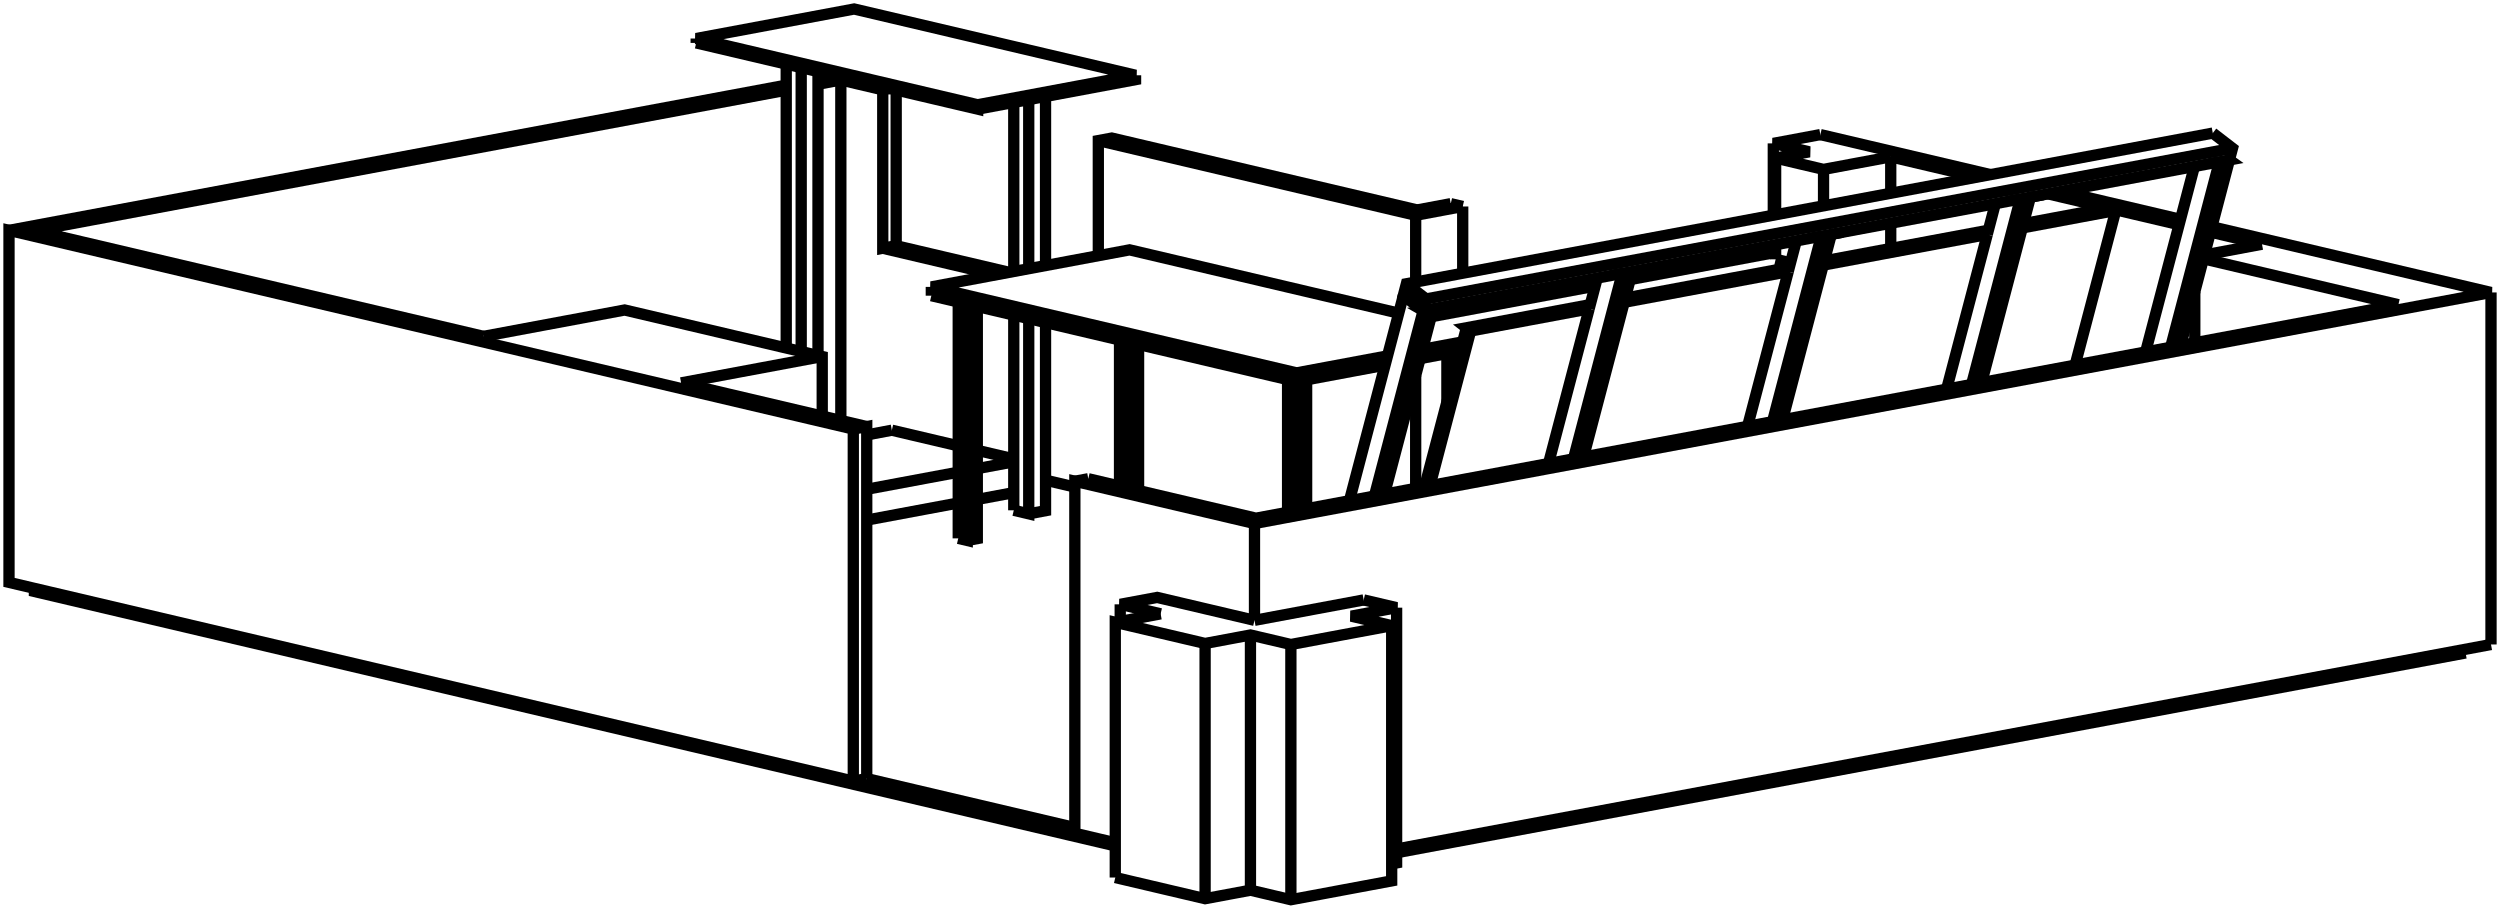
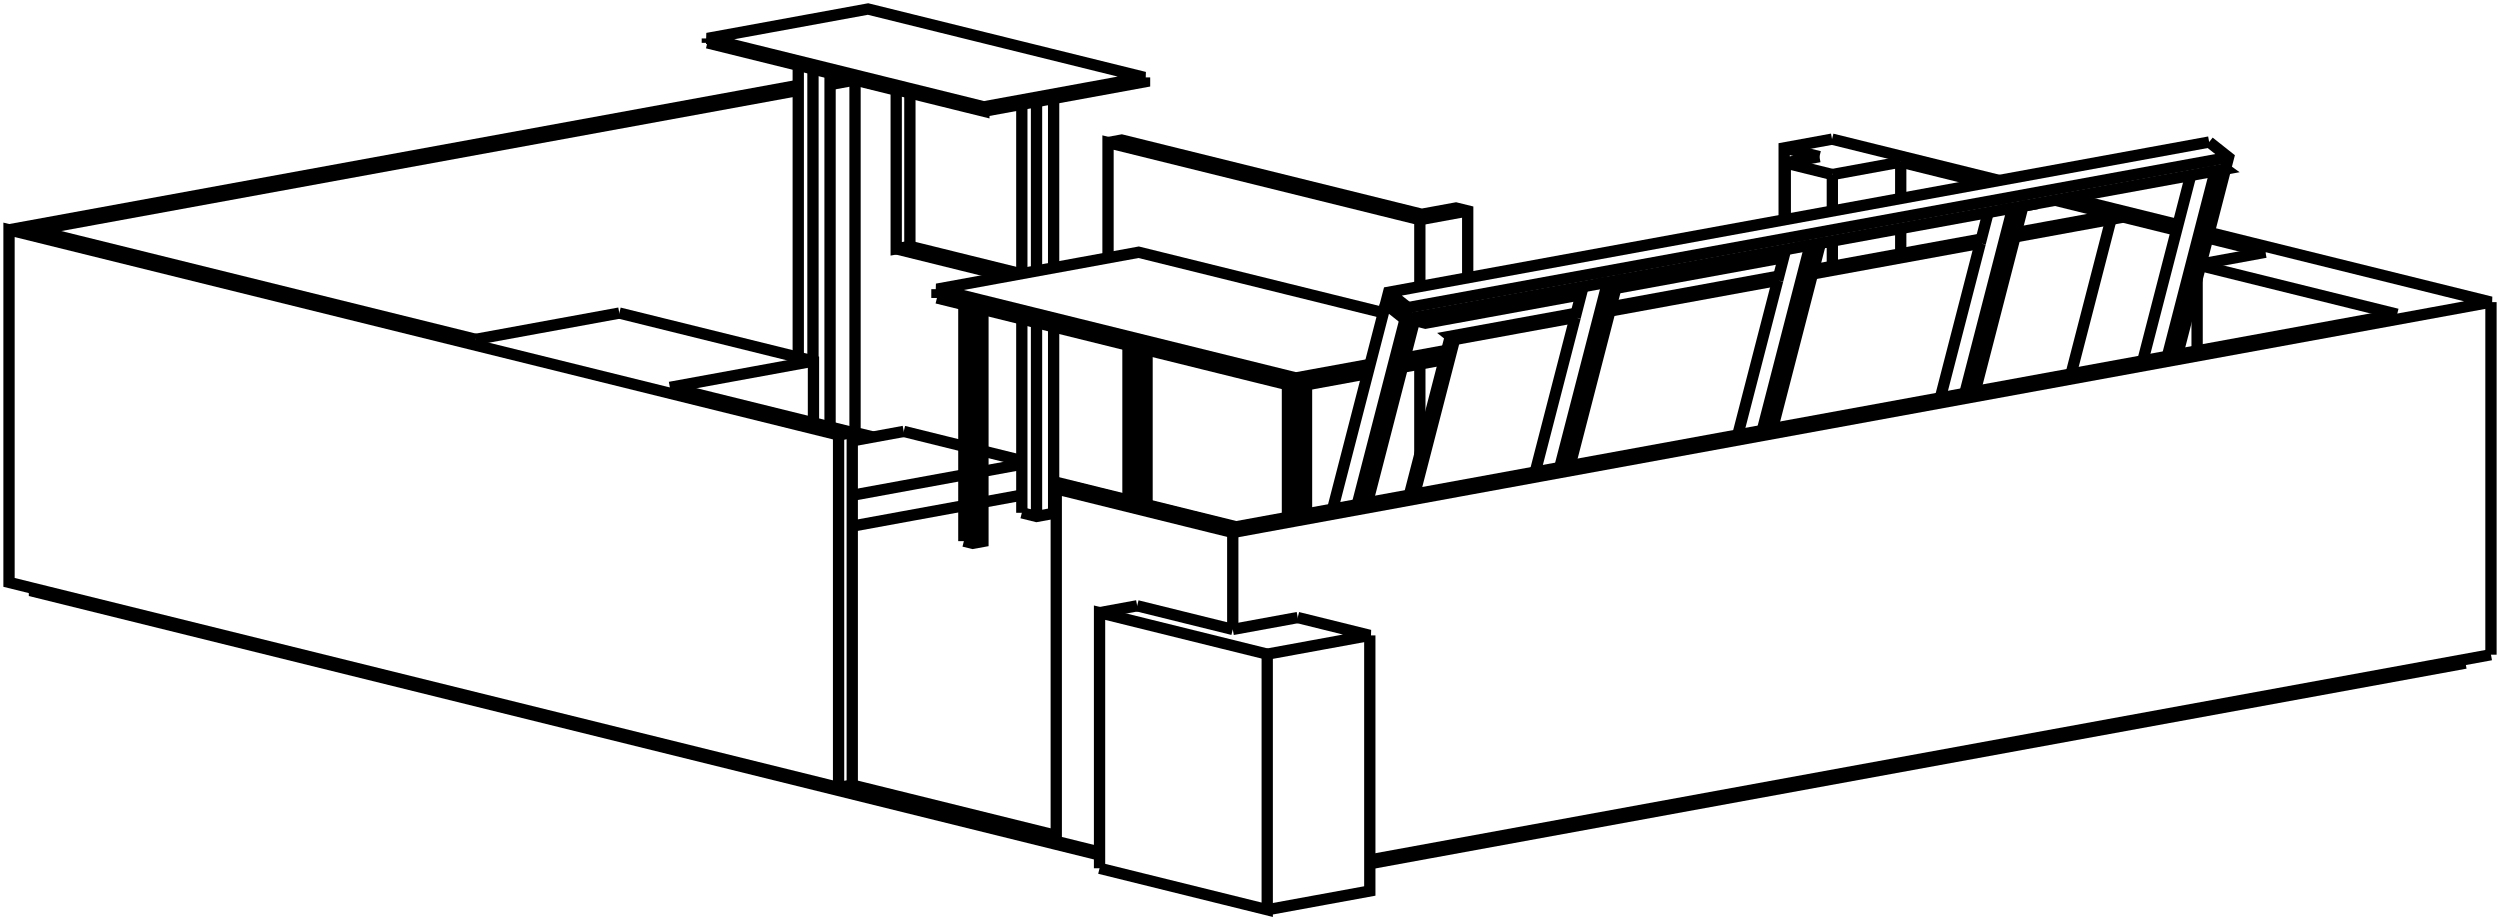
- <svg xmlns="http://www.w3.org/2000/svg" version="1.1" viewBox="-138.377 -40.009 277.751 100.959" fill="none" stroke="black" stroke-width="0.6%" vector-effect="non-scaling-stroke">
-   <path d="M -14.469 57.486 L -14.469 29.131 L -4.49 31.48 L 0.549 30.538 L 5.04 31.595 L 16.239 29.502 L 11.748 28.445 L 16.788 27.504 L 13.129 26.642" />
-   <path d="M -4.49 59.835 L -4.49 31.48" />
-   <path d="M -14.469 57.486 L -4.49 59.835 L 0.549 58.893 L 5.04 59.95 L 16.239 57.857 L 16.239 29.502" />
-   <path d="M -9.43 28.189 L -14.469 29.131" />
-   <path d="M 0.549 58.893 L 0.549 30.538" />
-   <path d="M 16.239 55.961 L 16.788 55.859 L 16.788 27.504" />
-   <path d="M 138.374 31.592 L 16.788 54.314" />
-   <path d="M -43.576 46.773 L -137.377 24.695 L -137.377 -14.416 L -43.576 7.663 L -43.576 46.773 Z" />
-   <path d="M -42.082 46.494 L -43.576 46.773" />
-   <path d="M -18.961 14.105 L -22.217 13.339" />
-   <path d="M -14.469 53.624 L -18.961 52.567 L -18.961 13.457 L 0.997 18.154 L 138.374 -7.518 L 107.364 -14.817" />
-   <path d="M 0.997 28.91 L 13.129 26.642" />
-   <path d="M 0.997 28.91 L -9.814 26.365 L -13.92 27.132 L -9.43 28.189" />
-   <path d="M -13.92 29.029 L -13.92 27.132" />
-   <path d="M 5.04 59.95 L 5.04 31.595" />
-   <path d="M -18.961 51.937 L -42.082 46.494" />
-   <path d="M -134.553 25.359 L -134.553 25.707 L -14.469 53.972" />
-   <path d="M 16.788 54.73 L 135.55 32.536" />
-   <path d="M 135.55 32.12 L 135.55 32.536" />
-   <path d="M 0.997 28.91 L 0.997 18.154" />
-   <path d="M 138.374 31.592 L 138.374 -7.518" />
-   <path d="M -17.468 13.178 L -18.961 13.457" />
-   <path d="M -42.082 17.772 L -31.916 15.872" />
-   <path d="M -29.798 15.476 L -25.747 14.719" />
-   <path d="M -25.747 16.685 L -24.084 17.077 L -24.084 -4.61" />
-   <path d="M -24.084 17.077 L -22.217 16.728 L -22.217 -4.171" />
-   <path d="M -31.916 19.804 L -30.918 20.039 L -30.918 -6.219" />
-   <path d="M -30.918 20.039 L -29.798 19.83 L -29.798 -5.955" />
-   <path d="M -43.576 7.663 L -42.082 7.384 L -42.082 46.494" />
-   <path d="M -45.498 -31.586 L -47.497 -31.212" />
-   <path d="M -51.027 -30.552 L -137.377 -14.416" />
-   <path d="M -38.81 -12.708 L -38.81 -30.012" />
-   <path d="M -26.253 -9.752 L -38.81 -12.708 L -40.303 -12.429 L -40.303 -30.028 L -39.51 -30.176" />
-   <path d="M 19.068 -16.684 L -14.86 -24.67 L -16.353 -24.391 L -16.353 -11.602" />
-   <path d="M 22.801 -17.382 L 19.068 -16.684" />
-   <path d="M 58.638 -24.079 L 58.638 -16.101" />
-   <path d="M 58.638 -12.772 L 58.638 -11.922" />
-   <path d="M 63.865 -25.056 L 58.638 -24.079 L 62.63 -23.14 L 58.897 -22.442 L 64.219 -21.189 L 71.685 -22.585" />
-   <path d="M 103.876 -15.638 L 90.642 -18.753" />
-   <path d="M 82.759 -20.608 L 63.865 -25.056" />
-   <path d="M -17.468 13.178 L 1.159 17.562 L 128.084 -6.157" />
-   <path d="M 106.427 -11.255 L 128.084 -6.157" />
-   <path d="M 112.931 -12.876 L 106.539 -11.682" />
-   <path d="M 112.931 -12.876 L 107.207 -14.223" />
-   <path d="M 103.72 -15.044 L 96.554 -16.731" />
-   <path d="M 95.791 -16.911 L 89.149 -18.474" />
-   <path d="M 81.266 -20.329 L 71.685 -22.585" />
-   <path d="M -47.027 6.22 L -47.027 -0.4 L -68.98 -5.568 L -84.659 -2.638" />
-   <path d="M -62.705 2.53 L -47.027 -0.4" />
-   <path d="M 105.465 -1.93 L 105.465 -7.597" />
-   <path d="M -51.027 -1.342 L -51.027 -32.887" />
-   <path d="M -49.364 -0.95 L -49.364 -32.496" />
-   <path d="M -47.497 -0.511 L -47.497 -32.056" />
-   <path d="M -39.294 7.789 L -42.082 8.31" />
-   <path d="M -42.082 14.349 L -31.916 12.45" />
-   <path d="M -29.798 12.054 L -25.747 11.297" />
-   <path d="M -25.747 10.977 L -29.798 10.024" />
-   <path d="M -31.916 9.525 L -39.294 7.789" />
-   <path d="M -25.747 16.685 L -25.747 -5.001" />
-   <path d="M -25.747 -9.847 L -25.747 -28.632" />
-   <path d="M -24.084 -10.157 L -24.084 -28.943" />
-   <path d="M -22.217 -10.506 L -22.217 -29.292" />
-   <path d="M -31.916 19.804 L -31.916 -6.453" />
-   <path d="M -13.998 13.994 L -13.998 -2.236" />
-   <path d="M -13 14.229 L -13 -2.001" />
-   <path d="M -11.88 14.493 L -11.88 -1.737" />
-   <path d="M 4.673 16.905 L 4.673 2.159" />
-   <path d="M 5.671 16.719 L 5.671 2.394" />
-   <path d="M 6.791 16.51 L 6.791 2.186" />
-   <path d="M 22.374 4.65 L 22.374 -0.726" />
-   <path d="M 22.592 3.821 L 22.592 -0.767" />
-   <path d="M 23.59 0.027 L 23.59 -0.953" />
-   <path d="M -40.303 -30.028 L -44.96 -31.124 L -47.497 -30.65" />
-   <path d="M -51.027 -29.991 L -134.553 -14.382 L -84.659 -2.638" />
-   <path d="M -62.705 2.53 L -42.082 7.384" />
-   <path d="M -27.746 -9.473 L -40.303 -12.429" />
-   <path d="M 24.131 -17.069 L 22.801 -17.382" />
-   <path d="M 24.131 -17.069 L 18.905 -16.092 L -16.353 -24.391" />
-   <path d="M 24.131 -5.473 L 24.131 -6.324" />
-   <path d="M 24.131 -9.652 L 24.131 -17.069" />
-   <path d="M 71.685 -12.406 L 71.685 -15.211" />
-   <path d="M 71.685 -18.539 L 71.685 -22.585" />
-   <path d="M 64.219 -17.144 L 64.219 -21.189" />
-   <path d="M 58.897 -11.198 L 58.897 -12.821" />
-   <path d="M 58.897 -16.149 L 58.897 -22.442" />
-   <path d="M 58.897 -11.198 L 60.55 -10.809" />
-   <path d="M -34.906 -7.157 L 5.674 2.395 L 5.674 1.417 L 15.776 -0.471" />
-   <path d="M 5.674 2.395 L 15.505 0.557" />
-   <path d="M 19.4 -0.17 L 23.861 -1.004" />
-   <path d="M 18.905 14.246 L 18.905 1.712" />
-   <path d="M 18.905 -8.676 L 18.905 -16.092" />
-   <path d="M -61.028 -35.241 L -29.761 -27.882 L -29.761 -28.371 L -12.216 -31.65 L -43.483 -39.009 L -61.028 -35.73 L -29.761 -28.371" />
-   <path d="M -29.761 -27.882 L -12.216 -31.161 L -12.216 -31.65" />
-   <path d="M -44.96 6.707 L -44.96 -31.124" />
-   <path d="M 58.897 -11.97 L 42.737 -8.95" />
-   <path d="M 38.842 -8.222 L 20.622 -4.818" />
-   <path d="M 17.022 -5.212 L -12.881 -12.251 L -34.906 -8.135 L 5.674 1.417" />
-   <path d="M 19.671 -1.199 L 24.131 -2.032" />
-   <path d="M -34.906 -7.157 L -34.906 -8.135" />
-   <path d="M -61.028 -35.241 L -61.028 -35.73" />
-   <path d="M 96.686 -16.629 L 92.167 0.555" />
-   <path d="M 86.302 -14.689 L 96.686 -16.629 L 96.217 -16.99" />
-   <path d="M 87.201 -18.107 L 87.198 -18.109 L 86.078 -17.9 L 86.081 -17.898 L 87.201 -18.107 Z" />
-   <path d="M 81.783 2.495 L 87.201 -18.107" />
-   <path d="M 80.663 2.705 L 86.081 -17.898" />
-   <path d="M 82.408 -13.964 L 83.307 -17.382" />
-   <path d="M 82.411 -13.962 L 82.408 -13.964" />
-   <path d="M 77.892 3.223 L 82.411 -13.962" />
-   <path d="M 64.187 -10.556 L 82.411 -13.962" />
-   <path d="M 65.086 -13.974 L 65.083 -13.977 L 63.963 -13.767 L 63.966 -13.765 L 65.086 -13.974 Z" />
-   <path d="M 59.668 6.628 L 65.086 -13.974" />
-   <path d="M 58.548 6.837 L 63.966 -13.765" />
-   <path d="M 60.293 -9.831 L 61.192 -13.25" />
-   <path d="M 60.296 -9.829 L 60.293 -9.831" />
-   <path d="M 55.777 7.355 L 60.296 -9.829" />
-   <path d="M 42.072 -6.423 L 60.296 -9.829" />
-   <path d="M 42.971 -9.842 L 42.968 -9.844 L 41.848 -9.635 L 41.851 -9.632 L 42.971 -9.842 Z" />
-   <path d="M 37.553 10.761 L 42.971 -9.842" />
-   <path d="M 36.434 10.97 L 41.851 -9.632" />
-   <path d="M 38.178 -5.699 L 39.077 -9.117" />
-   <path d="M 38.181 -5.696 L 38.178 -5.699" />
-   <path d="M 33.662 11.488 L 38.181 -5.696" />
-   <path d="M 25.011 -3.235 L 38.181 -5.696" />
-   <path d="M 20.492 13.949 L 25.011 -3.235 L 24.542 -3.596 L 38.301 -6.167" />
-   <path d="M 19.899 14.06 L 24.542 -3.596" />
-   <path d="M 42.197 -6.895 L 60.416 -10.3" />
-   <path d="M 64.311 -11.028 L 82.531 -14.433" />
-   <path d="M 86.426 -15.161 L 96.217 -16.99" />
-   <path d="M 108.192 -22.033 L 87.198 -18.109" />
-   <path d="M 86.078 -17.9 L 65.083 -13.977" />
-   <path d="M 63.963 -13.767 L 42.968 -9.844" />
-   <path d="M 41.848 -9.635 L 20.853 -5.711 L 19.734 -5.502 L 19.737 -5.5 L 20.857 -5.709 L 20.853 -5.711" />
-   <path d="M 100.003 -0.909 L 105.421 -21.515" />
-   <path d="M 102.778 -1.428 L 108.195 -22.03 L 109.315 -22.24 L 109.312 -22.242 L 108.192 -22.033 L 108.195 -22.03" />
-   <path d="M 107.466 -25.225 L 17.872 -8.483 L 17.531 -7.185 L 19.719 -5.499 L 20.06 -6.797 L 17.872 -8.483" />
-   <path d="M 19.734 -5.502 L 19.719 -5.499" />
-   <path d="M 109.654 -23.54 L 20.06 -6.797" />
-   <path d="M 109.312 -22.242 L 109.654 -23.54 L 107.466 -25.225" />
-   <path d="M 15.439 14.894 L 20.857 -5.709" />
-   <path d="M 103.898 -1.637 L 109.315 -22.24" />
-   <path d="M 14.319 15.103 L 19.737 -5.5" />
-   <path d="M 11.544 15.621 L 17.539 -7.178" />
+ <svg xmlns="http://www.w3.org/2000/svg" version="1.1" viewBox="-140.479 -40.001 277.139 101.852" fill="none" stroke="black" stroke-width="0.6%" vector-effect="non-scaling-stroke">
+   <path d="M -23.387 52.62 L -46.002 47.026 L -47.518 47.304 L -139.479 24.56 L -139.479 -14.524 L -47.518 8.22 L -47.518 47.304" />
+   <path d="M -45.694 7.95 L -46.002 8.007" />
+   <path d="M -3.45 18.398 L -13.322 15.957" />
+   <path d="M -15.437 15.434 L -23.678 13.395" />
+   <path d="M -43.693 8.445 L -45.694 7.95 L -45.694 -31.134 L -48.462 -30.627" />
+   <path d="M -46.002 18.323 L -33.63 16.058" />
+   <path d="M -31.515 15.671 L -27.204 14.881" />
+   <path d="M -27.204 16.846 L -25.574 17.25 L -23.678 16.903 L -23.678 -3.768" />
+   <path d="M -33.63 19.988 L -32.652 20.23 L -31.515 20.022 L -31.515 -5.707" />
+   <path d="M -71.825 -5.296 L -87.743 -2.381" />
+   <path d="M -136.659 25.257 L -136.659 25.582 L -18.588 54.784" />
+   <path d="M -50.302 6.879 L -50.302 0.027 L -71.825 -5.296" />
+   <path d="M -66.221 2.942 L -50.302 0.027" />
+   <path d="M 103.083 -1.106 L 103.083 -9.076" />
+   <path d="M 110.664 -12.039 L 103.51 -10.729" />
+   <path d="M 103.466 -10.556 L 125.258 -5.166" />
+   <path d="M -51.988 -0.39 L -51.988 -32.758" />
+   <path d="M -50.357 0.014 L -50.357 -32.355" />
+   <path d="M -48.462 7.334 L -48.462 -31.886" />
+   <path d="M -40.296 7.823 L -46.002 8.868" />
+   <path d="M -46.002 14.903 L -33.63 12.638" />
+   <path d="M -31.515 12.251 L -27.204 11.462" />
+   <path d="M -27.204 11.061 L -31.515 9.995" />
+   <path d="M -33.63 9.472 L -40.296 7.823" />
+   <path d="M -27.204 16.846 L -27.204 -4.64" />
+   <path d="M -27.204 -9.668 L -27.204 -28.44" />
+   <path d="M -25.574 17.25 L -25.574 -4.237" />
+   <path d="M -25.574 -9.966 L -25.574 -28.739" />
+   <path d="M -23.678 -10.313 L -23.678 -29.086" />
+   <path d="M -33.63 19.988 L -33.63 -6.23" />
+   <path d="M -32.652 20.23 L -32.652 -5.988" />
+   <path d="M -15.437 15.502 L -15.437 -1.73" />
+   <path d="M -14.459 15.744 L -14.459 -1.488" />
+   <path d="M -13.322 16.025 L -13.322 -1.207" />
+   <path d="M 2.241 17.356 L 2.241 2.642" />
+   <path d="M 3.22 17.177 L 3.22 2.863" />
+   <path d="M 4.357 16.969 L 4.357 2.655" />
+   <path d="M -136.659 -14.479 L -87.743 -2.381" />
+   <path d="M -46.841 -31.485 L -48.462 -31.188" />
+   <path d="M -51.988 -30.543 L -139.479 -14.524" />
+   <path d="M -41.129 -30.004 L -40.971 -30.033" />
+   <path d="M -41.129 -30.004 L -45.694 -31.134" />
+   <path d="M -51.988 -29.981 L -136.659 -14.479" />
+   <path d="M -66.221 2.942 L -46.002 7.942 L -46.002 47.026" />
+   <path d="M -47.518 8.22 L -46.002 7.942" />
+   <path d="M -3.609 18.427 L 125.258 -5.166" />
+   <path d="M -21.87 13.911 L -3.609 18.427" />
+   <path d="M 11.371 55.746 L 132.839 33.507" />
+   <path d="M 132.839 33.091 L 132.839 33.507" />
+   <path d="M -18.588 56.254 L 0 60.851 L 0 32.515 L 11.371 30.433 L 3.381 28.457" />
+   <path d="M 0 60.851 L 11.371 58.769 L 11.371 30.433" />
+   <path d="M 135.659 32.575 L 11.371 55.33" />
+   <path d="M -18.588 54.459 L -23.387 53.272 L -23.387 14.188 L -3.82 19.028 L 135.659 -6.509 L 104.417 -14.236" />
+   <path d="M -36.614 -6.968 L 3.171 2.872 L 3.171 1.895 L 11.399 0.389" />
+   <path d="M 3.171 2.872 L 11.134 1.414" />
+   <path d="M 14.992 0.708 L 19.638 -0.143" />
+   <path d="M 16.918 10.381 L 16.918 0.355" />
+   <path d="M 16.918 -4.33 L 16.918 -4.911" />
+   <path d="M 16.918 -8.237 L 16.918 -15.648 L -17.649 -24.197 L -17.649 -11.417" />
+   <path d="M 22.224 -16.62 L 16.918 -15.648" />
+   <path d="M 22.224 -5.032 L 22.224 -5.882" />
+   <path d="M 22.224 -9.208 L 22.224 -16.62 L 20.92 -16.942 L 17.129 -16.248 L -16.133 -24.475 L -17.649 -24.197" />
+   <path d="M 70.227 -11.868 L 70.227 -14.671" />
+   <path d="M 70.227 -17.997 L 70.227 -22.04" />
+   <path d="M 110.664 -12.039 L 104.258 -13.623" />
+   <path d="M 100.804 -14.477 L 87.348 -17.805" />
+   <path d="M 79.62 -19.716 L 70.227 -22.04" />
+   <path d="M -21.87 13.911 L -23.387 14.188" />
+   <path d="M 62.646 -20.652 L 70.227 -22.04" />
+   <path d="M 57.429 -21.942 L 62.646 -20.652" />
+   <path d="M 61.219 -22.636 L 57.429 -21.942" />
+   <path d="M 57.306 -23.604 L 61.219 -22.636" />
+   <path d="M 62.612 -24.576 L 57.306 -23.604 L 57.306 -15.631" />
+   <path d="M 100.963 -15.09 L 88.864 -18.083" />
+   <path d="M 81.136 -19.994 L 62.612 -24.576" />
+   <path d="M -62.067 -35.251 L -31.413 -27.67 L -31.413 -28.158 L -13.599 -31.42 L -44.253 -39.001 L -62.067 -35.739 L -31.413 -28.158" />
+   <path d="M -31.413 -27.67 L -13.599 -30.931 L -13.599 -31.42" />
+   <path d="M -39.613 -12.694 L -39.613 -29.697" />
+   <path d="M -27.302 -9.65 L -39.613 -12.694 L -41.129 -12.417 L -41.129 -30.004" />
+   <path d="M -28.818 -9.372 L -41.129 -12.417" />
+   <path d="M -18.588 56.254 L -18.588 27.918 L 0 32.515" />
+   <path d="M -3.82 29.776 L 3.381 28.457" />
+   <path d="M 135.659 32.575 L 135.659 -6.509" />
+   <path d="M -3.82 29.776 L -3.82 19.028" />
+   <path d="M 57.306 -12.305 L 57.306 -11.702" />
+   <path d="M -14.419 27.154 L -3.82 29.776" />
+   <path d="M -14.419 27.154 L -18.588 27.918" />
+   <path d="M 57.239 -11.443 L 38.643 -8.038" />
+   <path d="M 34.785 -7.332 L 17.544 -4.175 L 16.332 -4.475" />
+   <path d="M 12.877 -5.329 L -14.252 -12.039 L -36.614 -7.945 L 3.171 1.895" />
+   <path d="M -36.614 -6.968 L -36.614 -7.945" />
+   <path d="M 15.257 -0.318 L 19.903 -1.168" />
+   <path d="M 62.646 -10.48 L 62.646 -13.283" />
+   <path d="M 62.646 -16.609 L 62.646 -20.652" />
+   <path d="M 57.429 -12.178 L 57.429 -12.327" />
+   <path d="M 57.429 -15.654 L 57.429 -21.942" />
+   <path d="M -62.067 -35.251 L -62.067 -35.739" />
+   <path d="M 93.538 -15.687 L 89.108 1.452" />
+   <path d="M 82.898 -13.739 L 93.538 -15.687 L 93.078 -16.052" />
+   <path d="M 83.779 -17.149 L 83.776 -17.151 L 82.639 -16.943 L 82.642 -16.941 L 83.779 -17.149 Z" />
+   <path d="M 78.468 3.4 L 83.779 -17.149" />
+   <path d="M 77.331 3.609 L 82.642 -16.941" />
+   <path d="M 79.041 -13.036 L 79.922 -16.446" />
+   <path d="M 79.044 -13.034 L 79.041 -13.036" />
+   <path d="M 74.614 4.106 L 79.044 -13.034" />
+   <path d="M 60.445 -9.629 L 79.044 -13.034" />
+   <path d="M 61.326 -13.038 L 61.323 -13.04 L 60.186 -12.832 L 60.189 -12.83 L 61.326 -13.038 Z" />
+   <path d="M 56.014 7.511 L 61.326 -13.038" />
+   <path d="M 54.877 7.719 L 60.189 -12.83" />
+   <path d="M 56.588 -8.925 L 57.469 -12.335" />
+   <path d="M 56.591 -8.923 L 56.588 -8.925" />
+   <path d="M 52.161 8.217 L 56.591 -8.923" />
+   <path d="M 37.992 -5.518 L 56.591 -8.923" />
+   <path d="M 38.873 -8.927 L 38.87 -8.93 L 37.733 -8.721 L 37.736 -8.719 L 38.873 -8.927 Z" />
+   <path d="M 33.561 11.622 L 38.873 -8.927" />
+   <path d="M 32.424 11.83 L 37.736 -8.719" />
+   <path d="M 34.135 -4.815 L 35.016 -8.224" />
+   <path d="M 34.138 -4.812 L 34.135 -4.815" />
+   <path d="M 29.707 12.328 L 34.138 -4.812" />
+   <path d="M 20.766 -2.364 L 34.138 -4.812" />
+   <path d="M 16.336 14.776 L 20.766 -2.364 L 20.306 -2.728 L 34.256 -5.282" />
+   <path d="M 15.754 14.882 L 20.306 -2.728" />
+   <path d="M 38.113 -5.988 L 56.709 -9.393" />
+   <path d="M 60.566 -10.099 L 79.162 -13.504" />
+   <path d="M 83.02 -14.21 L 93.078 -16.052" />
+   <path d="M 105.092 -21.054 L 83.776 -17.151" />
+   <path d="M 82.639 -16.943 L 61.323 -13.04" />
+   <path d="M 60.186 -12.832 L 38.87 -8.93" />
+   <path d="M 37.733 -8.721 L 16.417 -4.819 L 15.28 -4.611 L 15.283 -4.608 L 16.42 -4.816 L 16.417 -4.819" />
+   <path d="M 97.063 -0.004 L 102.375 -20.557" />
+   <path d="M 99.784 -0.502 L 105.095 -21.052 L 106.232 -21.26 L 106.229 -21.262 L 105.092 -21.054 L 105.095 -21.052" />
+   <path d="M 104.419 -24.257 L 13.454 -7.602 L 13.119 -6.308 L 15.264 -4.608 L 15.599 -5.902 L 13.454 -7.602" />
+   <path d="M 15.28 -4.611 L 15.264 -4.608" />
+   <path d="M 106.564 -22.557 L 15.599 -5.902" />
+   <path d="M 106.229 -21.262 L 106.564 -22.557 L 104.419 -24.257" />
+   <path d="M 11.108 15.733 L 16.42 -4.816" />
+   <path d="M 100.921 -0.71 L 106.232 -21.26" />
+   <path d="M 9.971 15.941 L 15.283 -4.608" />
+   <path d="M 7.25 16.439 L 13.128 -6.301" />
</svg>
